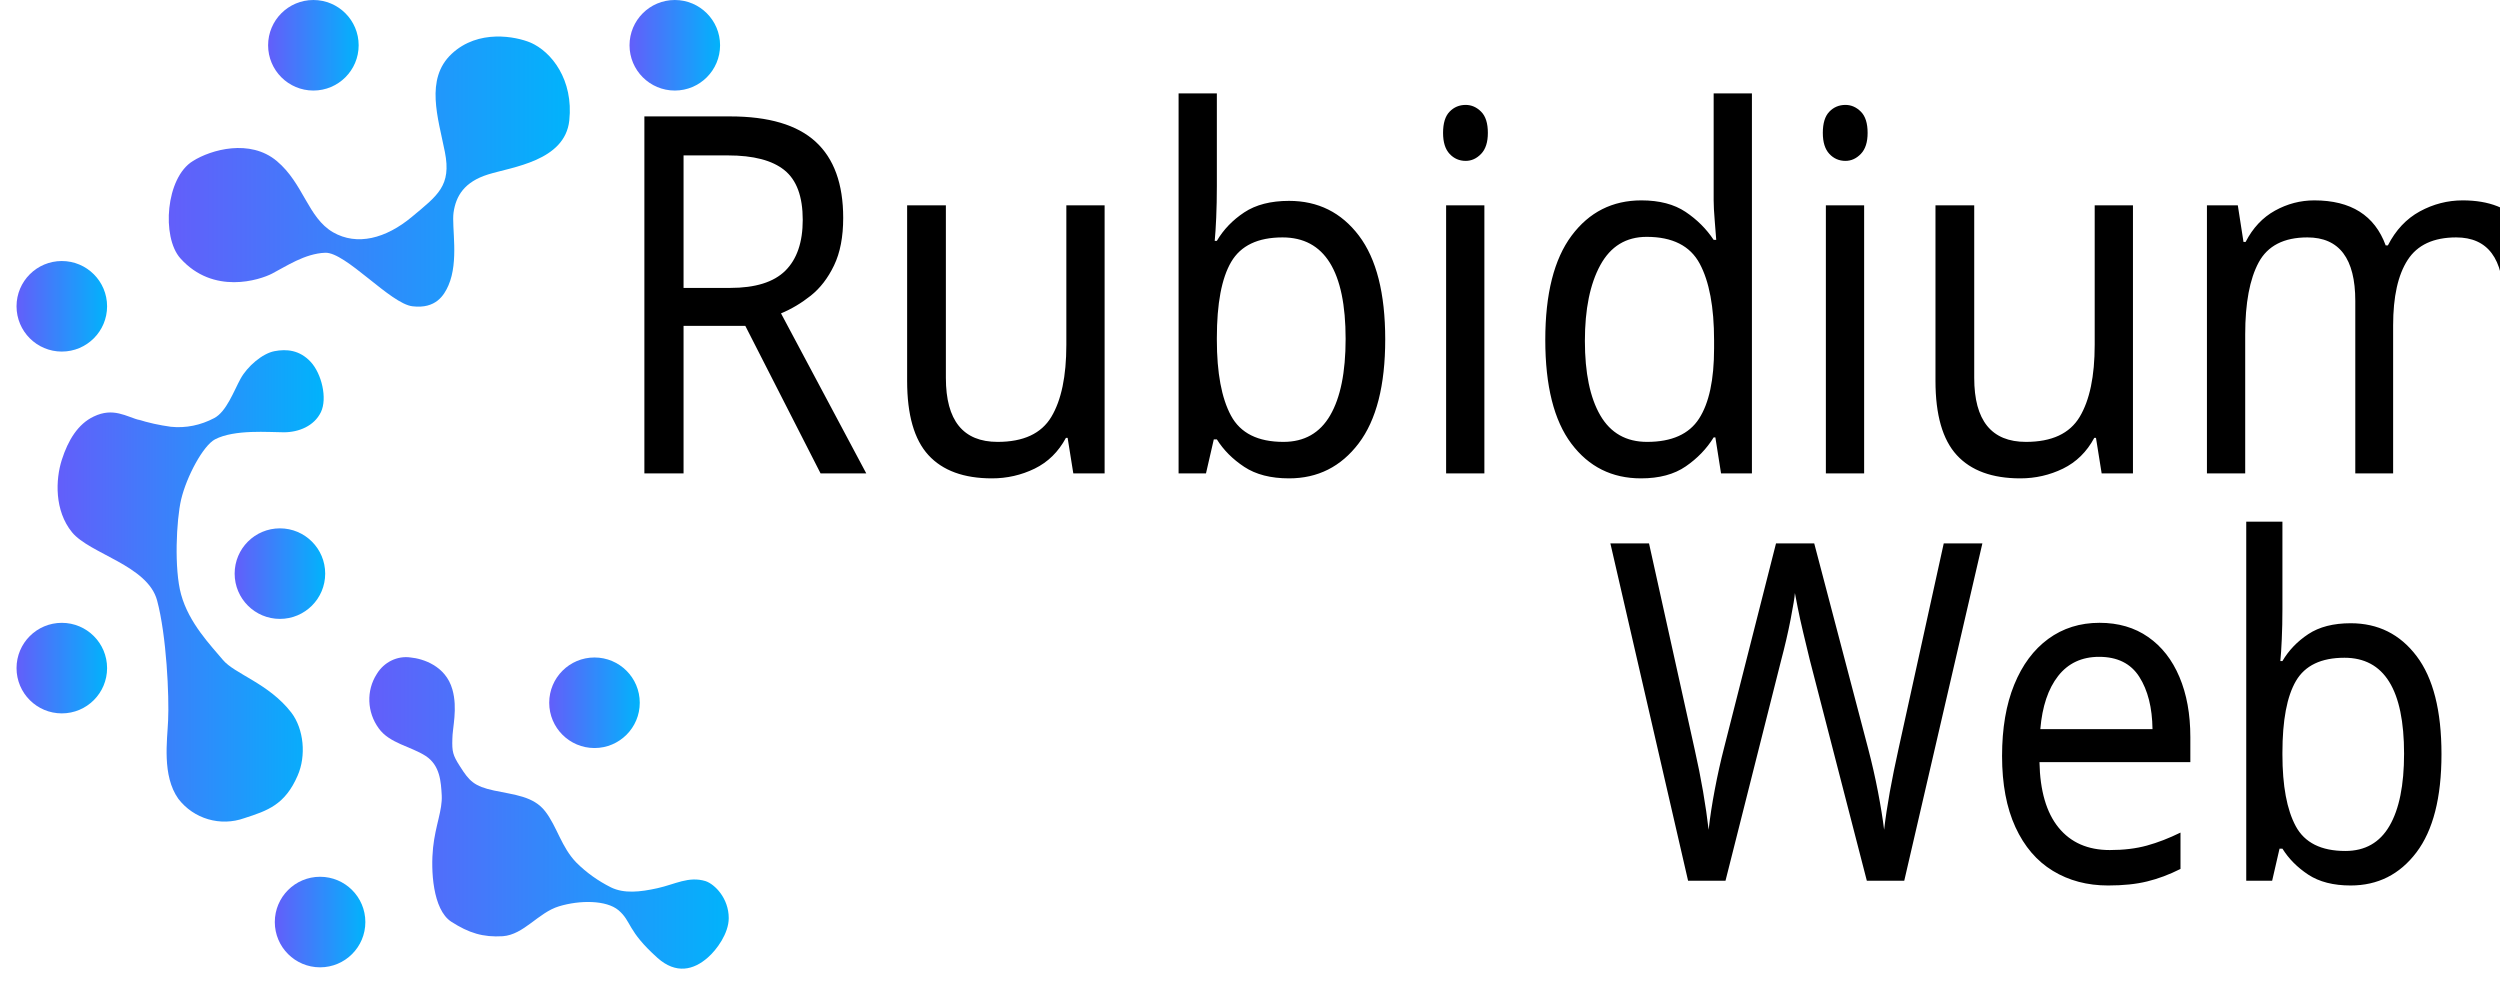
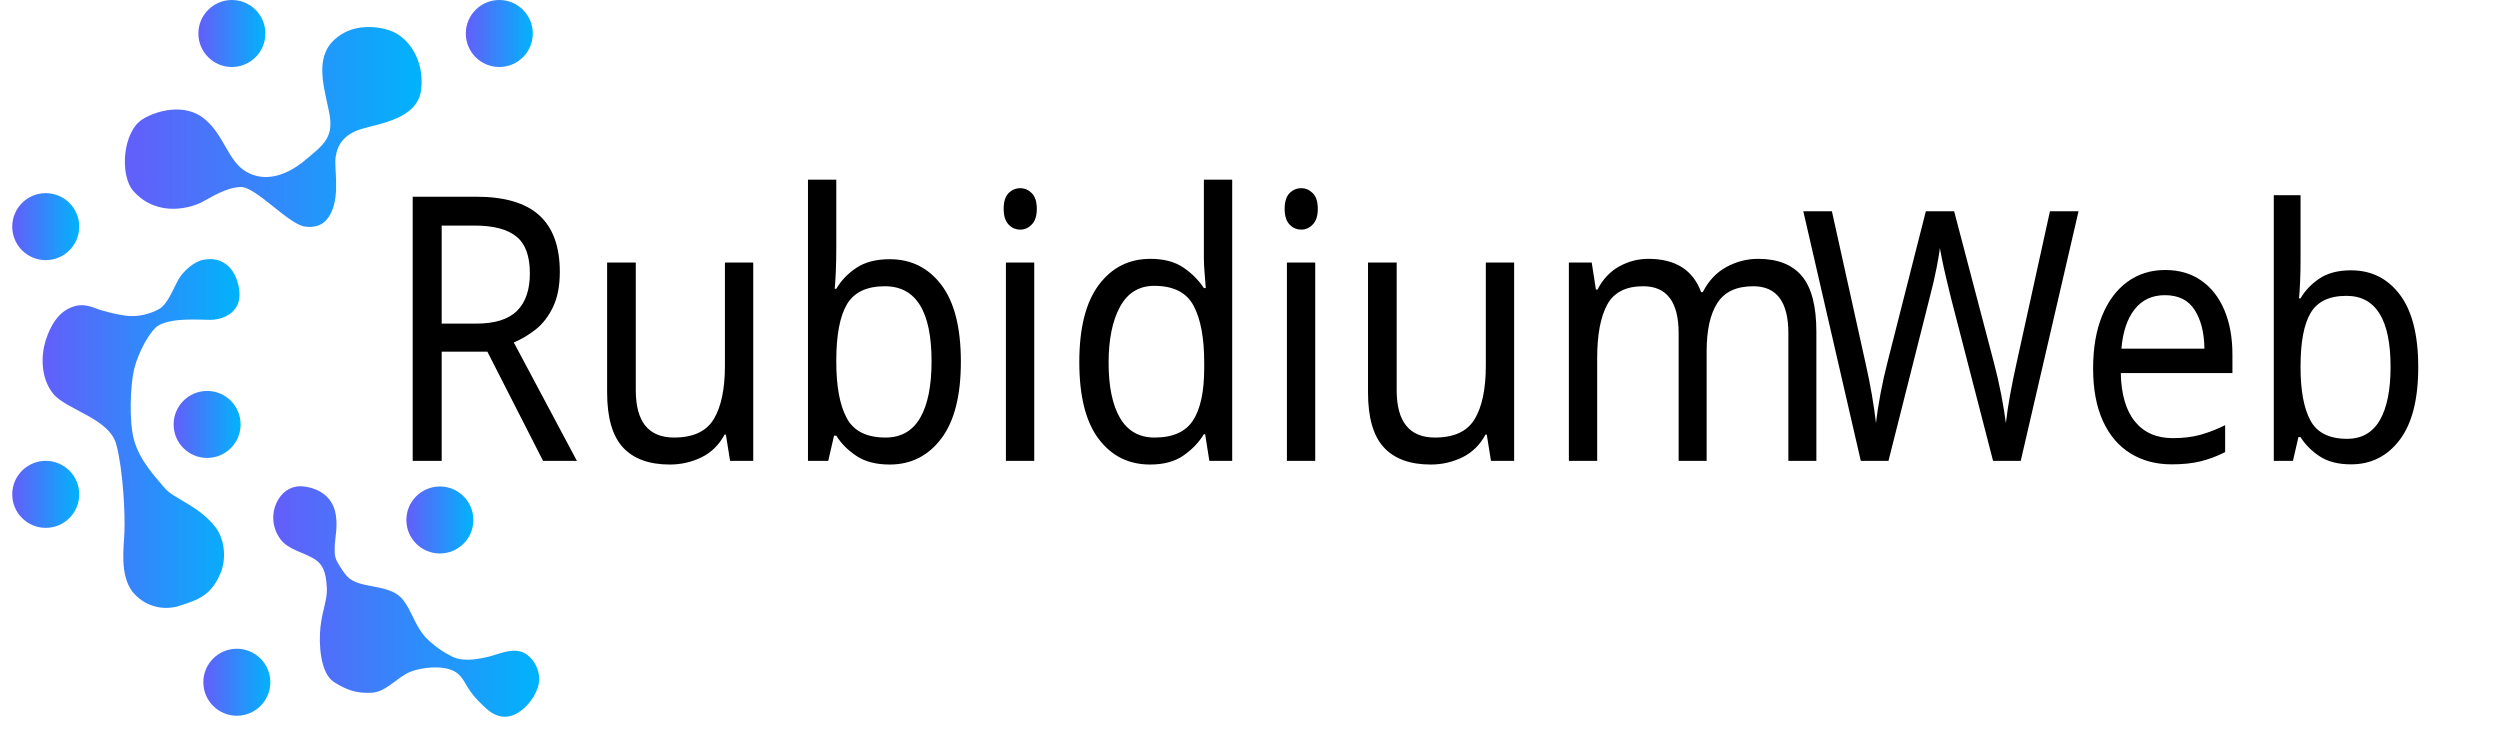
- <svg xmlns="http://www.w3.org/2000/svg" version="1.1" id="Layer_1" x="0px" y="0px" viewBox="0 0 635 251.3" style="enable-background:new 0 0 635 251.3;" xml:space="preserve">
+ <svg xmlns="http://www.w3.org/2000/svg" version="1.1" id="Layer_1" x="0px" y="0px" viewBox="0 0 858.2 251.3" style="enable-background:new 0 0 858.2 251.3;" xml:space="preserve">
  <style type="text/css">
	.st0{fill:url(#SVGID_1_);}
	.st1{fill:url(#SVGID_2_);}
	.st2{fill:url(#SVGID_3_);}
	.st3{fill:url(#SVGID_4_);}
	.st4{fill:url(#SVGID_5_);}
	.st5{fill:url(#SVGID_6_);}
	.st6{fill:url(#SVGID_7_);}
	.st7{fill:url(#SVGID_8_);}
	.st8{fill:url(#SVGID_9_);}
	.st9{fill:url(#SVGID_10_);}
	.st10{font-family:'Seravek-Medium';}
	.st11{font-size:127px;}
	.st12{font-size:120px;}
</style>
-   <linearGradient id="SVGID_1_" gradientUnits="userSpaceOnUse" x1="42.892" y1="598.976" x2="144.663" y2="598.976" gradientTransform="matrix(1 0 0 1 0 -555.43)">
+   <linearGradient id="SVGID_1_" gradientUnits="userSpaceOnUse" x1="42.864" y1="-345.014" x2="144.635" y2="-345.014" gradientTransform="matrix(1 0 0 -1 0 -301.43)">
    <stop offset="0" style="stop-color:#635EFA" />
    <stop offset="1" style="stop-color:#01B3FB" />
  </linearGradient>
-   <path class="st0" d="M69.1,69.5C66,71.1,54.2,75,45.8,65.6c-4.8-5.4-3.7-20.5,3.2-24.7c4.6-2.9,14.5-5.7,21.3,0S78.2,55.3,84.6,59  c6.1,3.5,13.4,1.6,20-3.9s10.1-7.9,8.4-16.5s-5.1-18.5,1.7-24.9s16.4-4.4,20-2.9c5.4,2.3,11,9.5,9.9,19.8S130.1,42.4,124,44.3  s-8.2,5.5-8.8,9.7c-0.5,3.7,1.4,12.3-1.3,18.5c-1.1,2.5-3.2,6-9.1,5.3c-5.6-0.6-17-13.8-22.2-13.6S72.6,67.7,69.1,69.5z" />
-   <linearGradient id="SVGID_2_" gradientUnits="userSpaceOnUse" x1="68.16" y1="566.89" x2="91.08" y2="566.89" gradientTransform="matrix(1 0 0 1 0 -555.43)">
+   <path class="st0" d="M69.1,69.5C66,71.1,54.2,75,45.8,65.6C41,60.2,42.1,45.1,49,40.9c4.6-2.9,14.5-5.7,21.3,0S78.2,55.3,84.6,59  c6.1,3.5,13.4,1.6,20-3.9s10.1-7.9,8.4-16.5s-5.1-18.5,1.7-24.9s16.4-4.4,20-2.9c5.4,2.3,11,9.5,9.9,19.8S130.1,42.4,124,44.3  s-8.2,5.5-8.8,9.7c-0.5,3.7,1.4,12.3-1.3,18.5c-1.1,2.5-3.2,6-9.1,5.3c-5.6-0.6-17-13.8-22.2-13.6S72.6,67.7,69.1,69.5z" />
+   <linearGradient id="SVGID_2_" gradientUnits="userSpaceOnUse" x1="68.16" y1="-312.93" x2="91.08" y2="-312.93" gradientTransform="matrix(1 0 0 -1 0 -301.43)">
    <stop offset="0" style="stop-color:#635EFA" />
    <stop offset="1" style="stop-color:#01B3FB" />
  </linearGradient>
  <circle class="st1" cx="79.6" cy="11.5" r="11.5" />
-   <linearGradient id="SVGID_3_" gradientUnits="userSpaceOnUse" x1="159.9" y1="566.89" x2="182.82" y2="566.89" gradientTransform="matrix(1 0 0 1 0 -555.43)">
+   <linearGradient id="SVGID_3_" gradientUnits="userSpaceOnUse" x1="159.9" y1="-312.93" x2="182.82" y2="-312.93" gradientTransform="matrix(1 0 0 -1 0 -301.43)">
    <stop offset="0" style="stop-color:#635EFA" />
    <stop offset="1" style="stop-color:#01B3FB" />
  </linearGradient>
  <circle class="st2" cx="171.4" cy="11.5" r="11.5" />
-   <linearGradient id="SVGID_4_" gradientUnits="userSpaceOnUse" x1="4.23" y1="633.21" x2="27.15" y2="633.21" gradientTransform="matrix(1 0 0 1 0 -555.43)">
+   <linearGradient id="SVGID_4_" gradientUnits="userSpaceOnUse" x1="4.23" y1="-379.23" x2="27.15" y2="-379.23" gradientTransform="matrix(1 0 0 -1 0 -301.43)">
    <stop offset="0" style="stop-color:#635EFA" />
    <stop offset="1" style="stop-color:#01B3FB" />
  </linearGradient>
  <circle class="st3" cx="15.7" cy="77.8" r="11.5" />
-   <linearGradient id="SVGID_5_" gradientUnits="userSpaceOnUse" x1="59.68" y1="701.14" x2="82.6" y2="701.14" gradientTransform="matrix(1 0 0 1 0 -555.43)">
+   <linearGradient id="SVGID_5_" gradientUnits="userSpaceOnUse" x1="59.68" y1="-447.13" x2="82.6" y2="-447.13" gradientTransform="matrix(1 0 0 -1 0 -301.43)">
    <stop offset="0" style="stop-color:#635EFA" />
    <stop offset="1" style="stop-color:#01B3FB" />
  </linearGradient>
  <circle class="st4" cx="71.1" cy="145.7" r="11.5" />
-   <linearGradient id="SVGID_6_" gradientUnits="userSpaceOnUse" x1="4.23" y1="725.17" x2="27.15" y2="725.17" gradientTransform="matrix(1 0 0 1 0 -555.43)">
+   <linearGradient id="SVGID_6_" gradientUnits="userSpaceOnUse" x1="4.23" y1="-471.13" x2="27.15" y2="-471.13" gradientTransform="matrix(1 0 0 -1 0 -301.43)">
    <stop offset="0" style="stop-color:#635EFA" />
    <stop offset="1" style="stop-color:#01B3FB" />
  </linearGradient>
  <circle class="st5" cx="15.7" cy="169.7" r="11.5" />
-   <linearGradient id="SVGID_7_" gradientUnits="userSpaceOnUse" x1="139.5" y1="733.92" x2="162.42" y2="733.92" gradientTransform="matrix(1 0 0 1 0 -555.43)">
+   <linearGradient id="SVGID_7_" gradientUnits="userSpaceOnUse" x1="139.5" y1="-479.93" x2="162.42" y2="-479.93" gradientTransform="matrix(1 0 0 -1 0 -301.43)">
    <stop offset="0" style="stop-color:#635EFA" />
    <stop offset="1" style="stop-color:#01B3FB" />
  </linearGradient>
  <circle class="st6" cx="151" cy="178.5" r="11.5" />
-   <linearGradient id="SVGID_8_" gradientUnits="userSpaceOnUse" x1="69.89" y1="789.6" x2="92.81" y2="789.6" gradientTransform="matrix(1 0 0 1 0 -555.43)">
+   <linearGradient id="SVGID_8_" gradientUnits="userSpaceOnUse" x1="69.89" y1="-535.63" x2="92.81" y2="-535.63" gradientTransform="matrix(1 0 0 -1 0 -301.43)">
    <stop offset="0" style="stop-color:#635EFA" />
    <stop offset="1" style="stop-color:#01B3FB" />
  </linearGradient>
  <circle class="st7" cx="81.3" cy="234.2" r="11.5" />
-   <linearGradient id="SVGID_9_" gradientUnits="userSpaceOnUse" x1="14.603" y1="704.314" x2="82.21" y2="704.314" gradientTransform="matrix(1 0 0 1 0 -555.43)">
+   <linearGradient id="SVGID_9_" gradientUnits="userSpaceOnUse" x1="14.628" y1="-450.246" x2="82.218" y2="-450.246" gradientTransform="matrix(1 0 0 -1 0 -301.43)">
    <stop offset="0" style="stop-color:#635EFA" />
    <stop offset="1" style="stop-color:#01B3FB" />
  </linearGradient>
  <path class="st8" d="M35.7,106.8c-3.7-1-6.9-3.4-11.9-1c-4,1.9-6.5,6-8.1,11s-1.9,12.9,2.6,18.4s19.2,8.4,21.6,17.3  s3.1,24.4,2.8,30.5c-0.2,5-1.6,14,2.6,19.9c3.9,5.1,10.7,7.1,16.8,4.9c5.9-1.9,10.3-3.4,13.5-10.8c2.2-5,1.6-11.8-1.6-16  c-5.7-7.4-14.4-9.8-17.4-13.4S48,158.3,46,151c-1.8-6.5-1.2-18.9,0-24.1c1.4-5.9,5.6-13.7,8.6-15.3c5-2.6,13.7-1.8,17.5-1.8  s7.7-1.6,9.4-5.1s0.2-9.8-2.6-12.8s-6.1-3.3-9.2-2.7s-6.9,3.9-8.6,7s-3.6,8.4-6.7,10c-3.4,1.8-7.2,2.6-11,2.2  c-2.9-0.4-5.7-1-8.5-1.9" />
-   <linearGradient id="SVGID_10_" gradientUnits="userSpaceOnUse" x1="93.688" y1="761.983" x2="185.09" y2="761.983" gradientTransform="matrix(1 0 0 1 0 -555.43)">
+   <linearGradient id="SVGID_10_" gradientUnits="userSpaceOnUse" x1="93.688" y1="-507.908" x2="185.09" y2="-507.908" gradientTransform="matrix(1 0 0 -1 0 -301.43)">
    <stop offset="0" style="stop-color:#635EFA" />
    <stop offset="1" style="stop-color:#01B3FB" />
  </linearGradient>
-   <path class="st9" d="M116.8,194.6c2.4,3.8,3.6,5.1,8.7,6.2s10,1.4,13,5.3s4.1,9.1,7.9,13c2.6,2.6,5.6,4.7,8.8,6.3  c3.3,1.6,7.3,1.2,11.8,0.2s7.9-3.1,12.2-1.8c2.4,0.8,5.9,4.4,5.9,9.4c0,3.9-3.1,8.1-5.3,10c-3.6,3.2-8.1,4.3-12.8,0.1  c-7.8-7-6.5-9.2-9.9-12.1c-3.1-2.6-9.8-2.6-15.1-1s-8.9,7.2-14.3,7.6c-5,0.3-8.6-0.8-13.1-3.7c-4.7-3.1-5.2-13.1-4.6-18.8  s2.4-9.5,2.2-13.3c-0.2-3.4-0.4-7.6-4.1-10s-9.2-3.2-11.9-7c-3-4.1-3.2-9.6-0.5-13.8c1.8-3,5.2-4.7,8.6-4.2  c3.1,0.3,8.9,2.1,10.6,8.1c1.4,4.9,0,9.8,0,12.6C114.8,190.9,115,191.8,116.8,194.6z" />
+   <path class="st9" d="M116.8,194.6c2.4,3.8,3.6,5.1,8.7,6.2c5.1,1.1,10,1.4,13,5.3s4.1,9.1,7.9,13c2.6,2.6,5.6,4.7,8.8,6.3  c3.3,1.6,7.3,1.2,11.8,0.2s7.9-3.1,12.2-1.8c2.4,0.8,5.9,4.4,5.9,9.4c0,3.9-3.1,8.1-5.3,10c-3.6,3.2-8.1,4.3-12.8,0.1  c-7.8-7-6.5-9.2-9.9-12.1c-3.1-2.6-9.8-2.6-15.1-1s-8.9,7.2-14.3,7.6c-5,0.3-8.6-0.8-13.1-3.7c-4.7-3.1-5.2-13.1-4.6-18.8  s2.4-9.5,2.2-13.3c-0.2-3.4-0.4-7.6-4.1-10s-9.2-3.2-11.9-7c-3-4.1-3.2-9.6-0.5-13.8c1.8-3,5.2-4.7,8.6-4.2  c3.1,0.3,8.9,2.1,10.6,8.1c1.4,4.9,0,9.8,0,12.6C114.8,190.9,115,191.8,116.8,194.6z" />
  <g>
-     <text transform="matrix(0.87 0 0 1 152.96 120.2397)" class="st10 st11">Rubidium</text>
+     <text transform="matrix(0.87 0 0 1 130.96 158.2)" class="st10 st11">Rubidium</text>
  </g>
  <g>
-     <text transform="matrix(0.87 0 0 1 407.7842 223.7099)" class="st10 st12">Web</text>
+     <text transform="matrix(0.87 0 0 1 617.7842 158.2)" class="st10 st12">Web</text>
  </g>
</svg>
